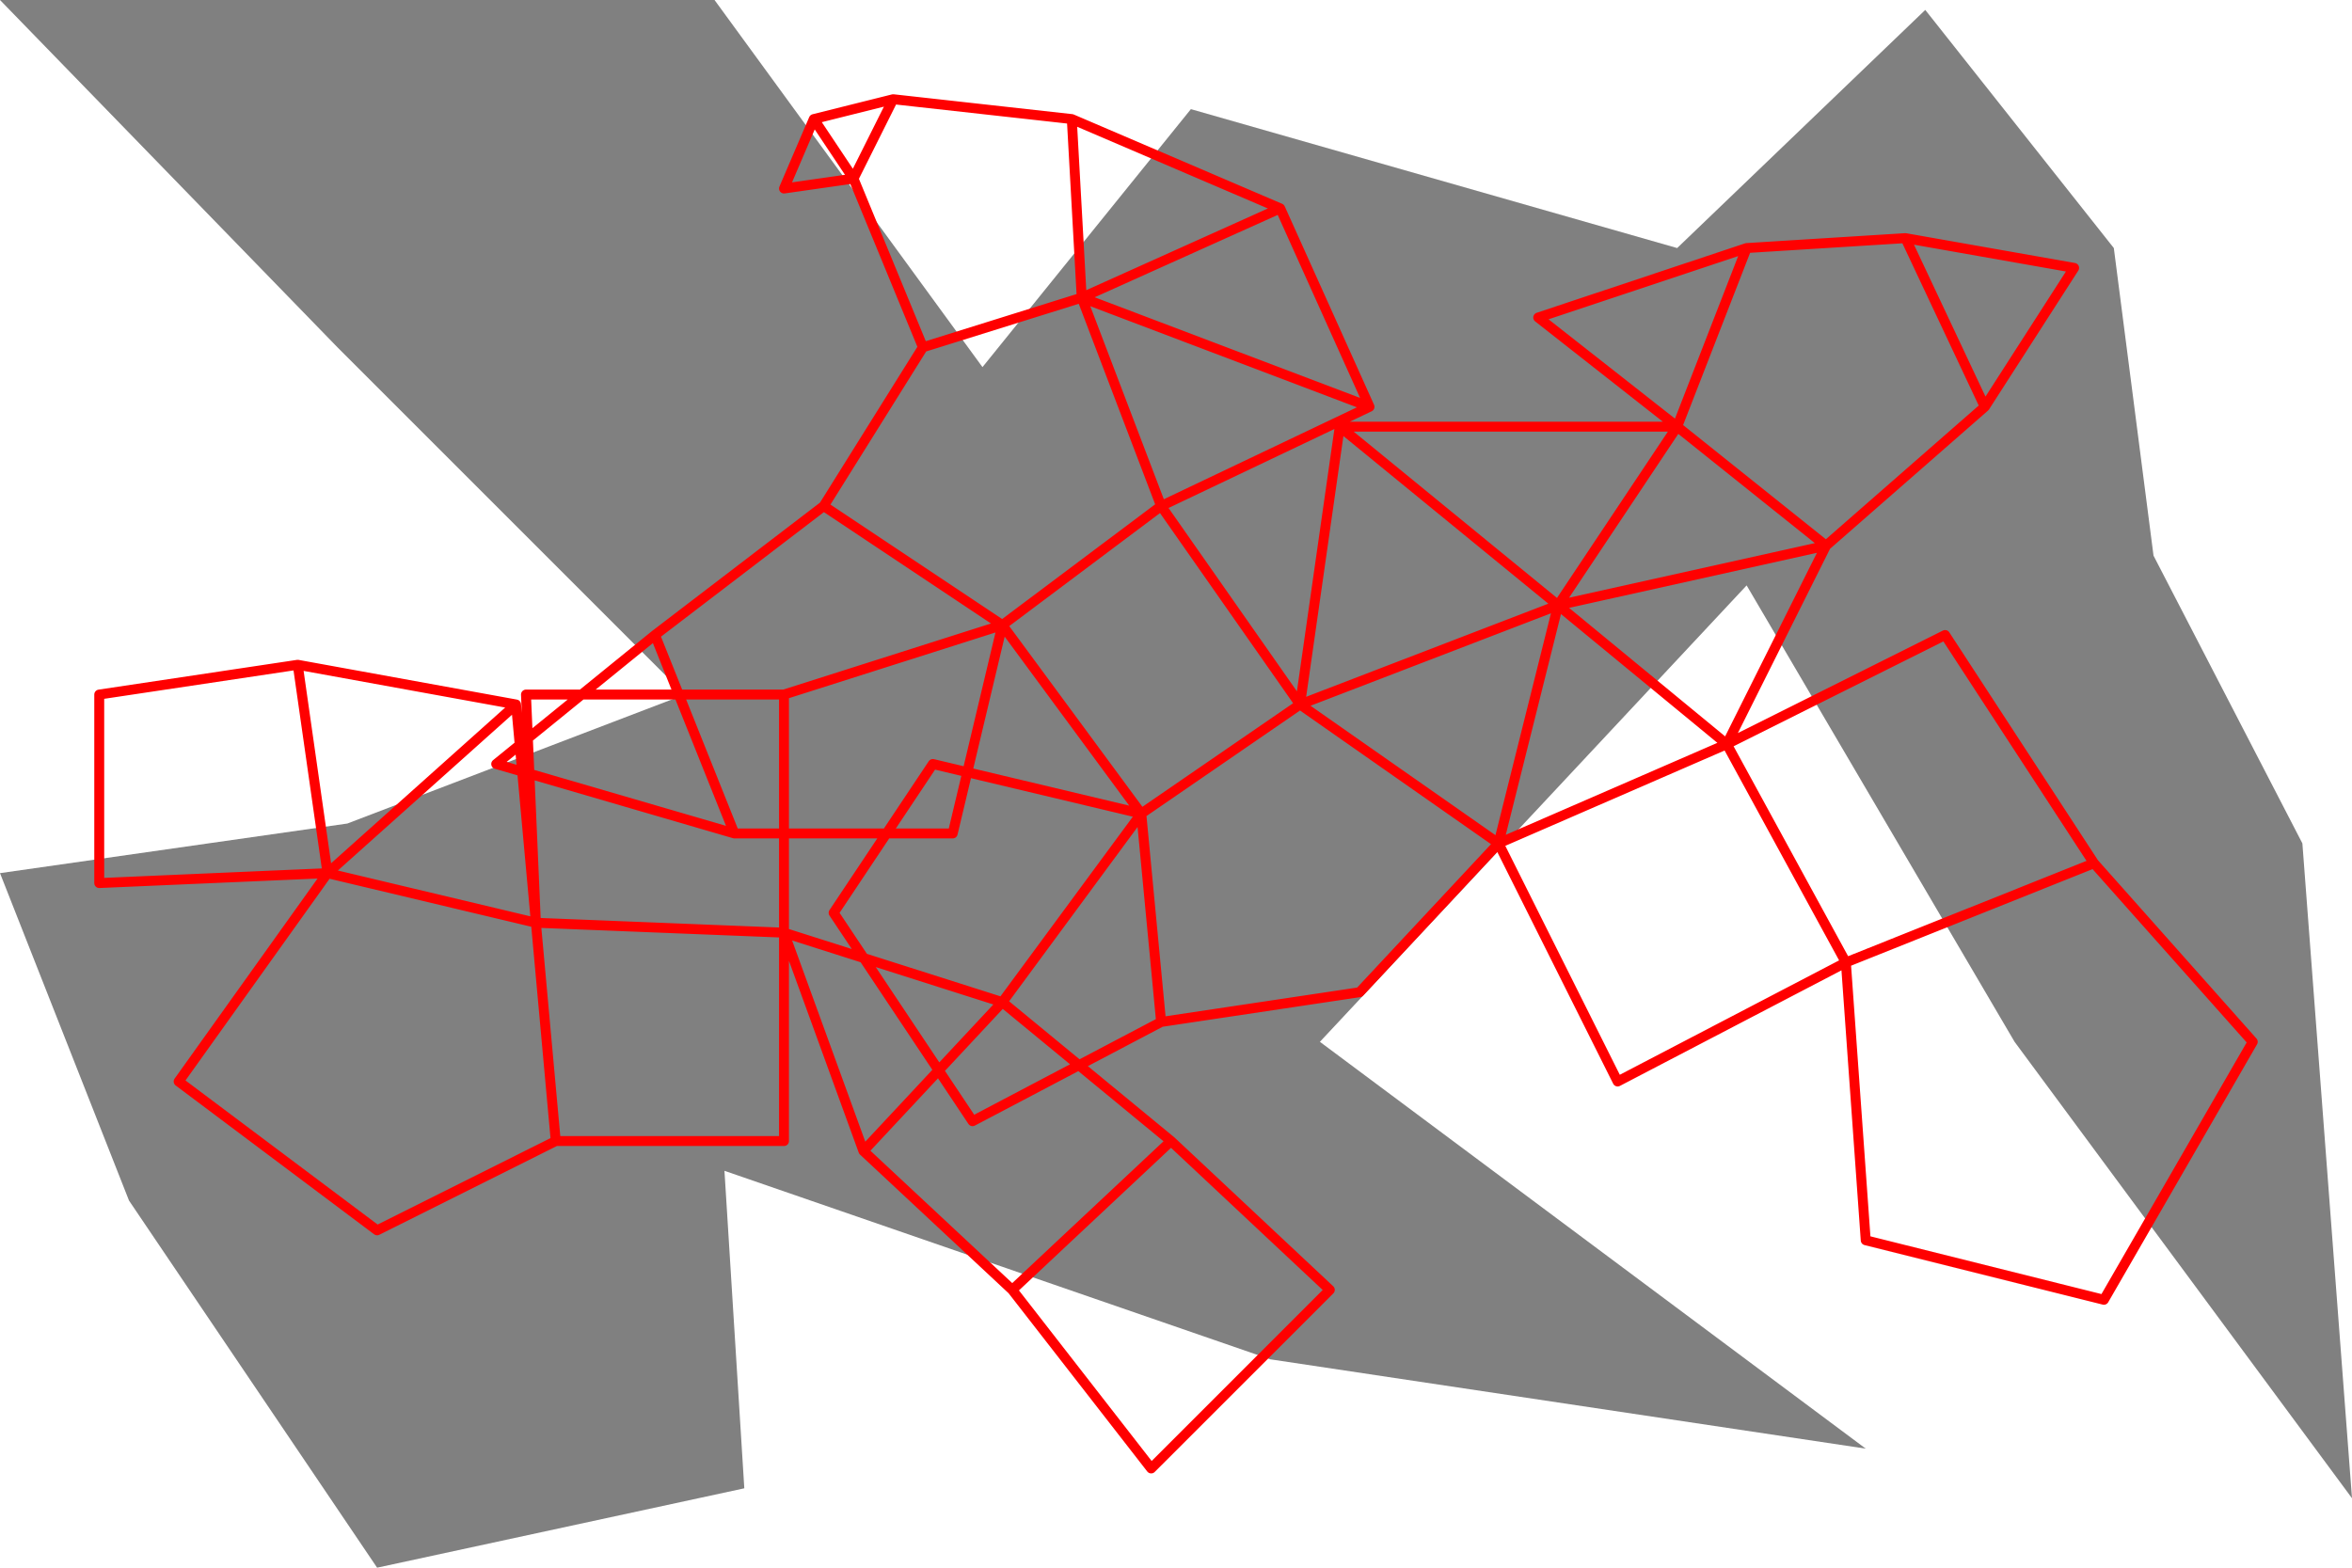
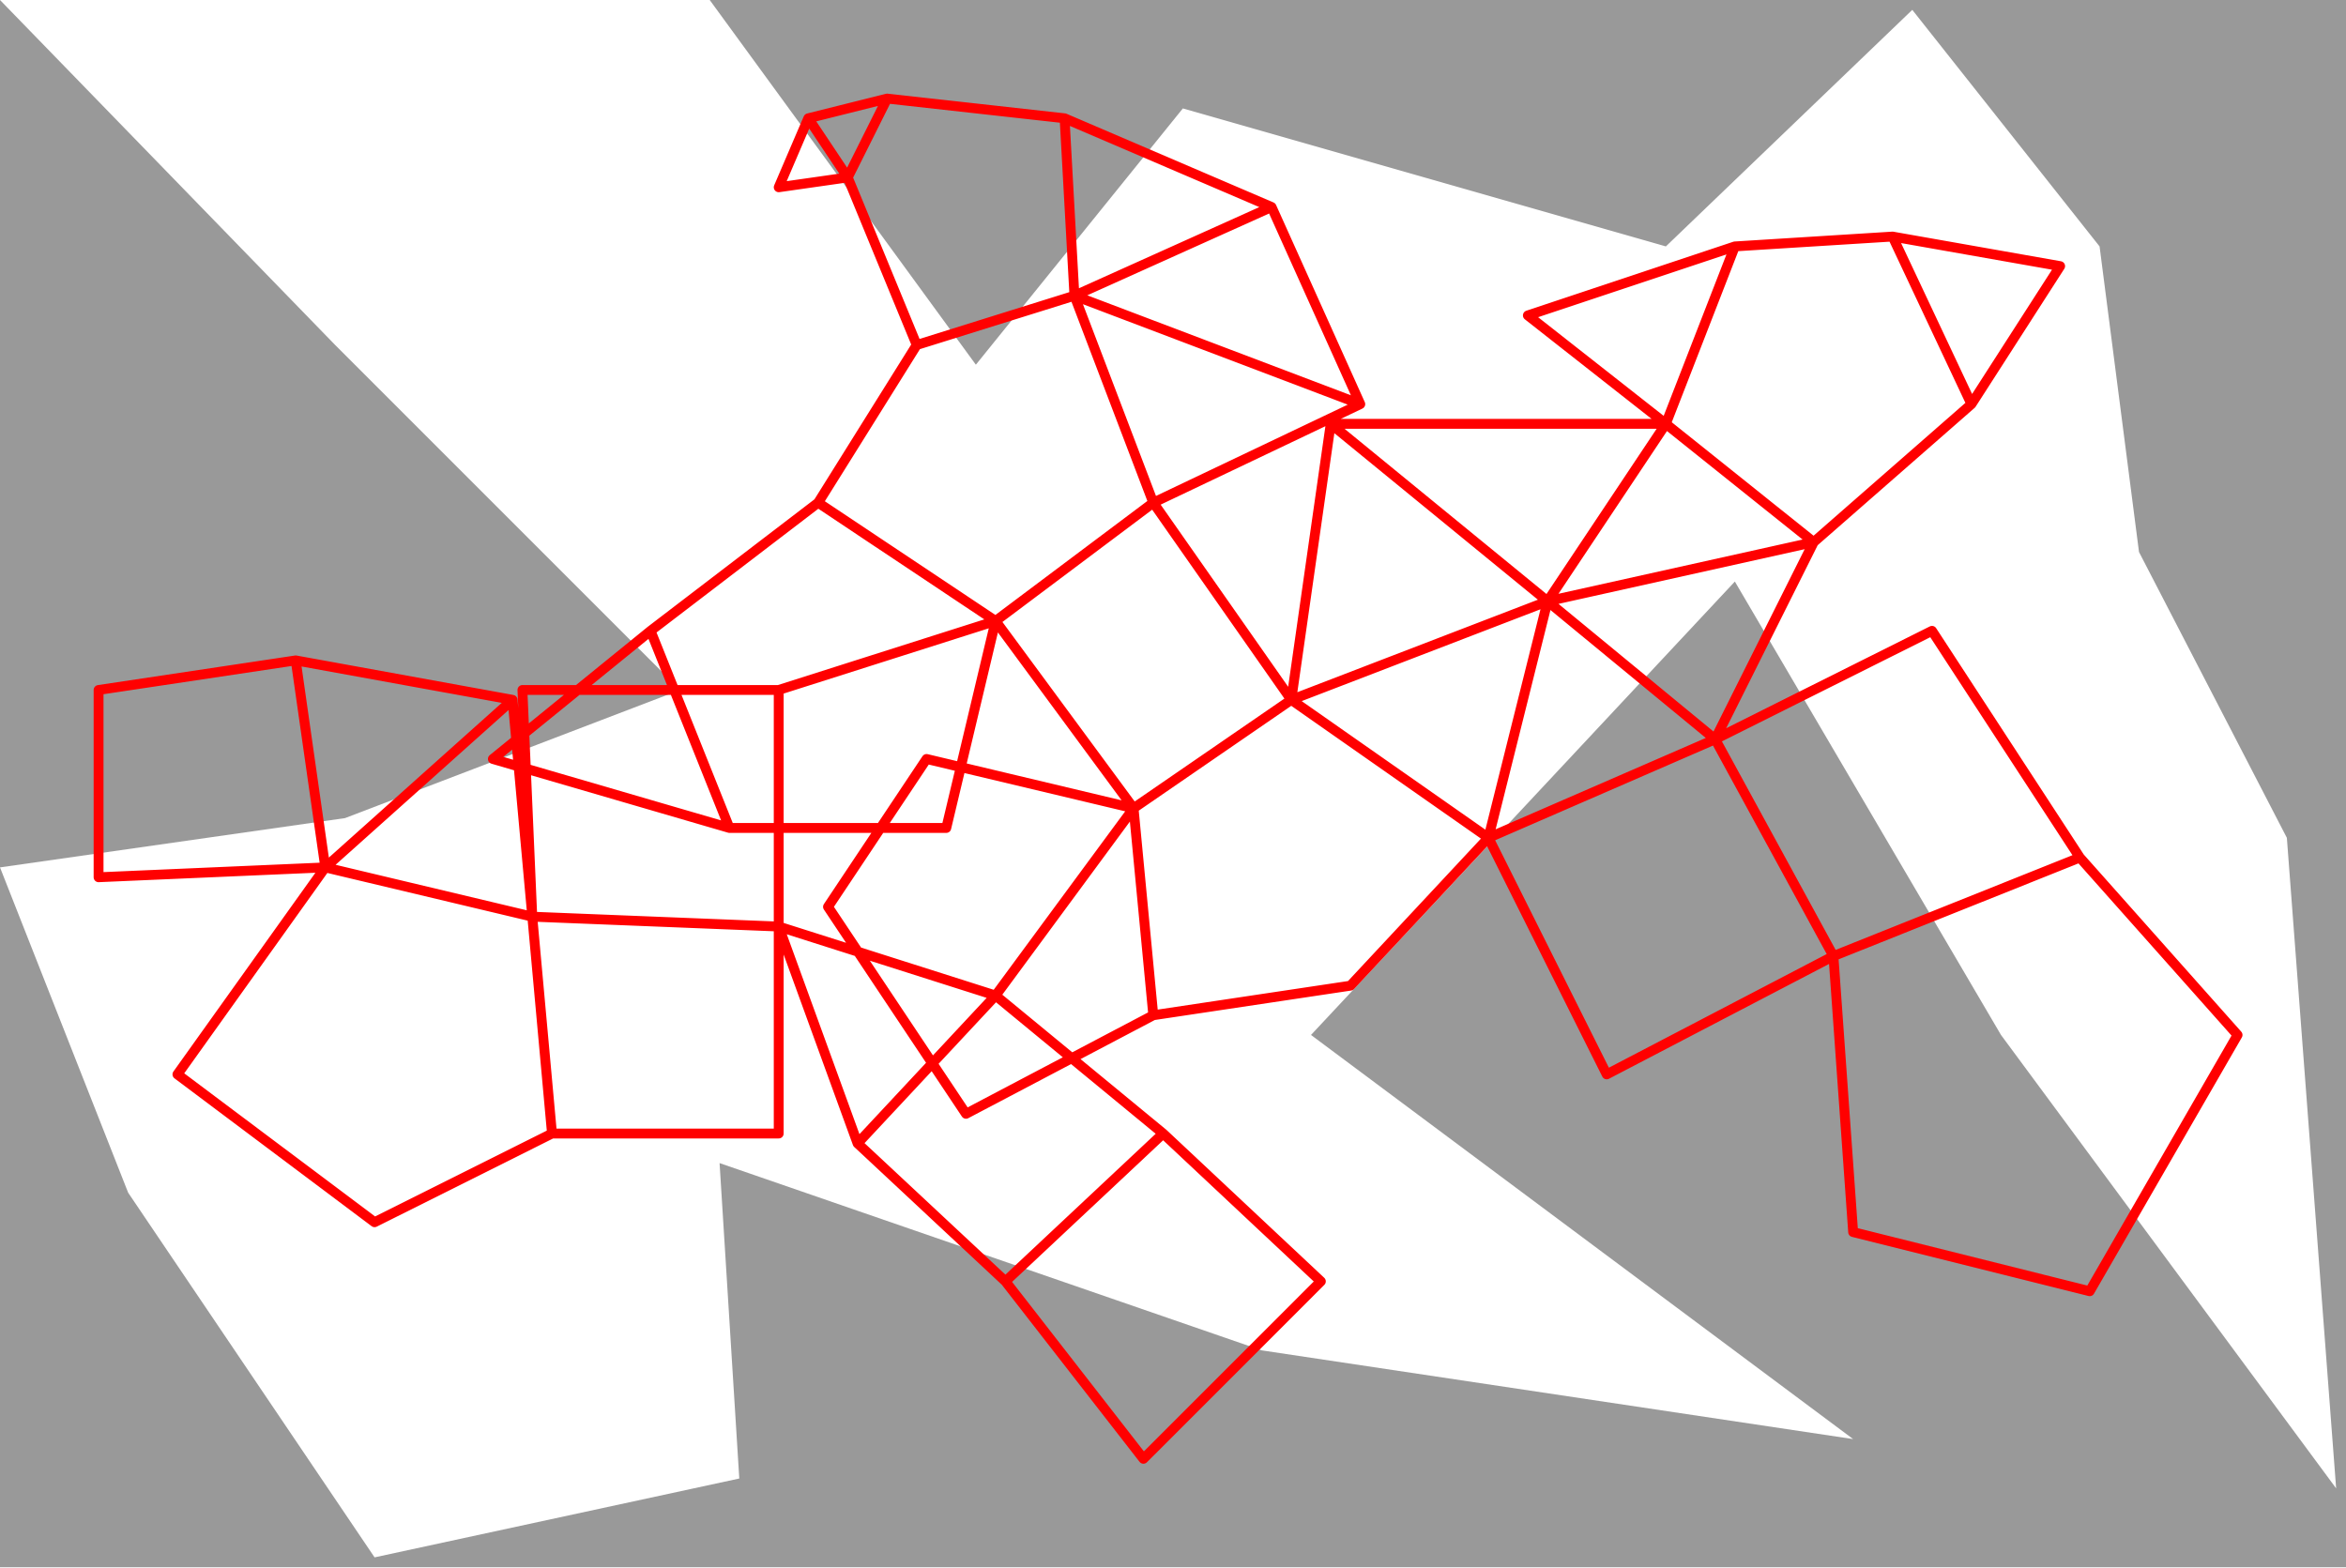
- <svg xmlns="http://www.w3.org/2000/svg" viewBox="0 0 237 158" width="500">
-   <polygon fill="grey" points="34,35 69,70 35,83 0,88 13,121 38,158 75,150 73,118 128,137 188,146 133,105 176,59 203,105 237,151 232,85 217,56 213,25 194,1 169,25 120,11 99,37 72,0 0,0 " />
+ <svg xmlns="http://www.w3.org/2000/svg" viewBox="0 0 238 159" width="500">
+   <path d="M34 35L69 70L35 83L0 88L13 121L38 158L75 150L73 118L128 137L188 146L133 105L176 59L203 105L237 151L232 85L217 56L213 25L194 1L169 25L120 11L99 37L72 0L0 0M0 0L238 0L238 159L0 159" style="fill:#00000066;fill-rule:evenodd;stroke:none;" />
  <path d="M10 70L10 89M10 70L30 67M10 89L33 88M18 109L33 88M18 109L38 124M30 67L33 88M30 67L52 71M33 88L52 71M33 88L54 93M38 124L56 115M50 77L66 64M50 77L74 84M52 71L54 93M53 70L54 93M53 70L79 70M54 93L56 115M54 93L79 94M56 115L79 115M66 64L74 84M66 64L83 51M74 84L96 84M79 19L82 12M79 19L86 18M79 70L79 94M79 70L101 63M79 94L79 115M79 94L87 116M79 94L101 101M82 12L86 18M82 12L90 10M83 51L93 35M83 51L101 63M84 92L94 77M84 92L98 113M86 18L90 10M86 18L93 35M87 116L101 101M87 116L102 130M90 10L108 12M93 35L109 30M94 77L115 82M96 84L101 63M98 113L117 103M101 63L115 82M101 63L117 51M101 101L115 82M101 101L118 115M102 130L116 148M102 130L118 115M108 12L109 30M108 12L129 21M109 30L117 51M109 30L129 21M109 30L138 41M115 82L117 103M115 82L131 71M116 148L134 130M117 51L131 71M117 51L138 41M117 103L137 100M118 115L134 130M129 21L138 41M131 71L135 43M131 71L151 85M131 71L157 61M135 43L157 61M135 43L169 43M137 100L151 85M151 85L157 61M151 85L163 109M151 85L174 75M155 32L169 43M155 32L176 25M157 61L169 43M157 61L174 75M157 61L184 55M163 109L186 97M169 43L176 25M169 43L184 55M174 75L184 55M174 75L186 97M174 75L196 64M176 25L192 24M184 55L200 41M186 97L188 125M186 97L211 87M188 125L212 131M192 24L200 41M192 24L209 27M196 64L211 87M200 41L209 27M211 87L227 105M212 131L227 105" style="fill:none;stroke:#ff0000;stroke-linecap:round" />
</svg>
